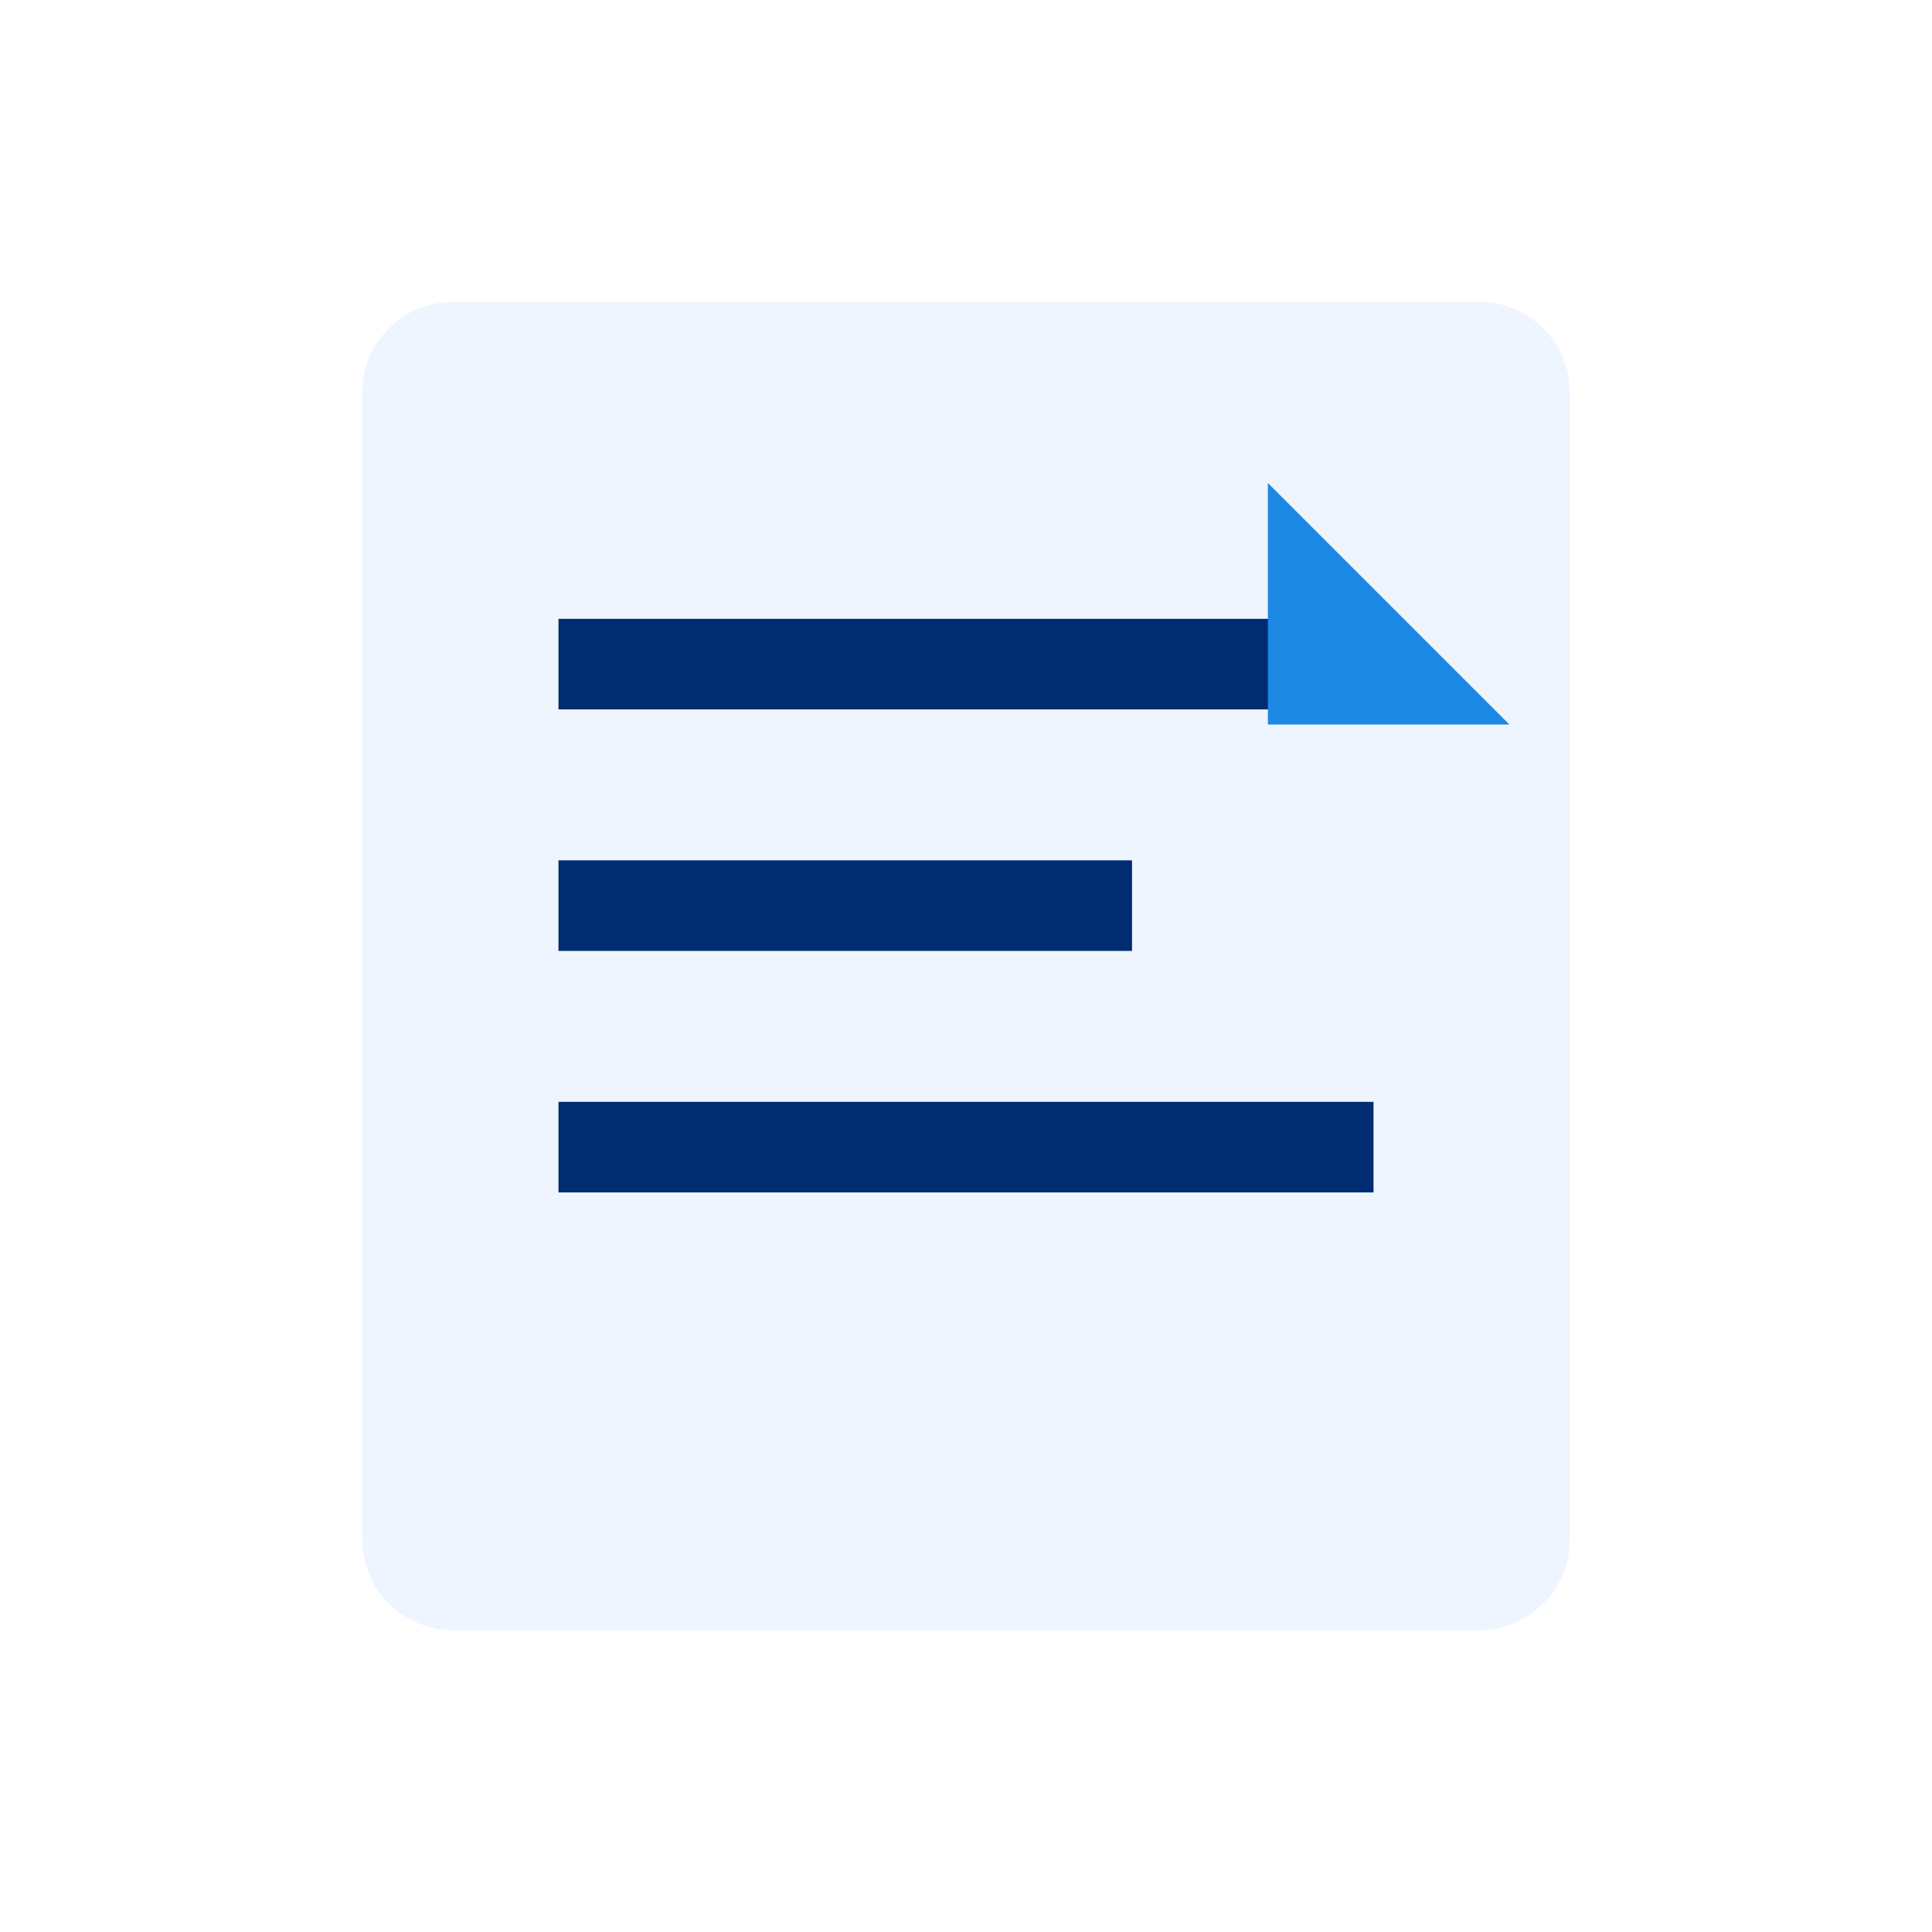
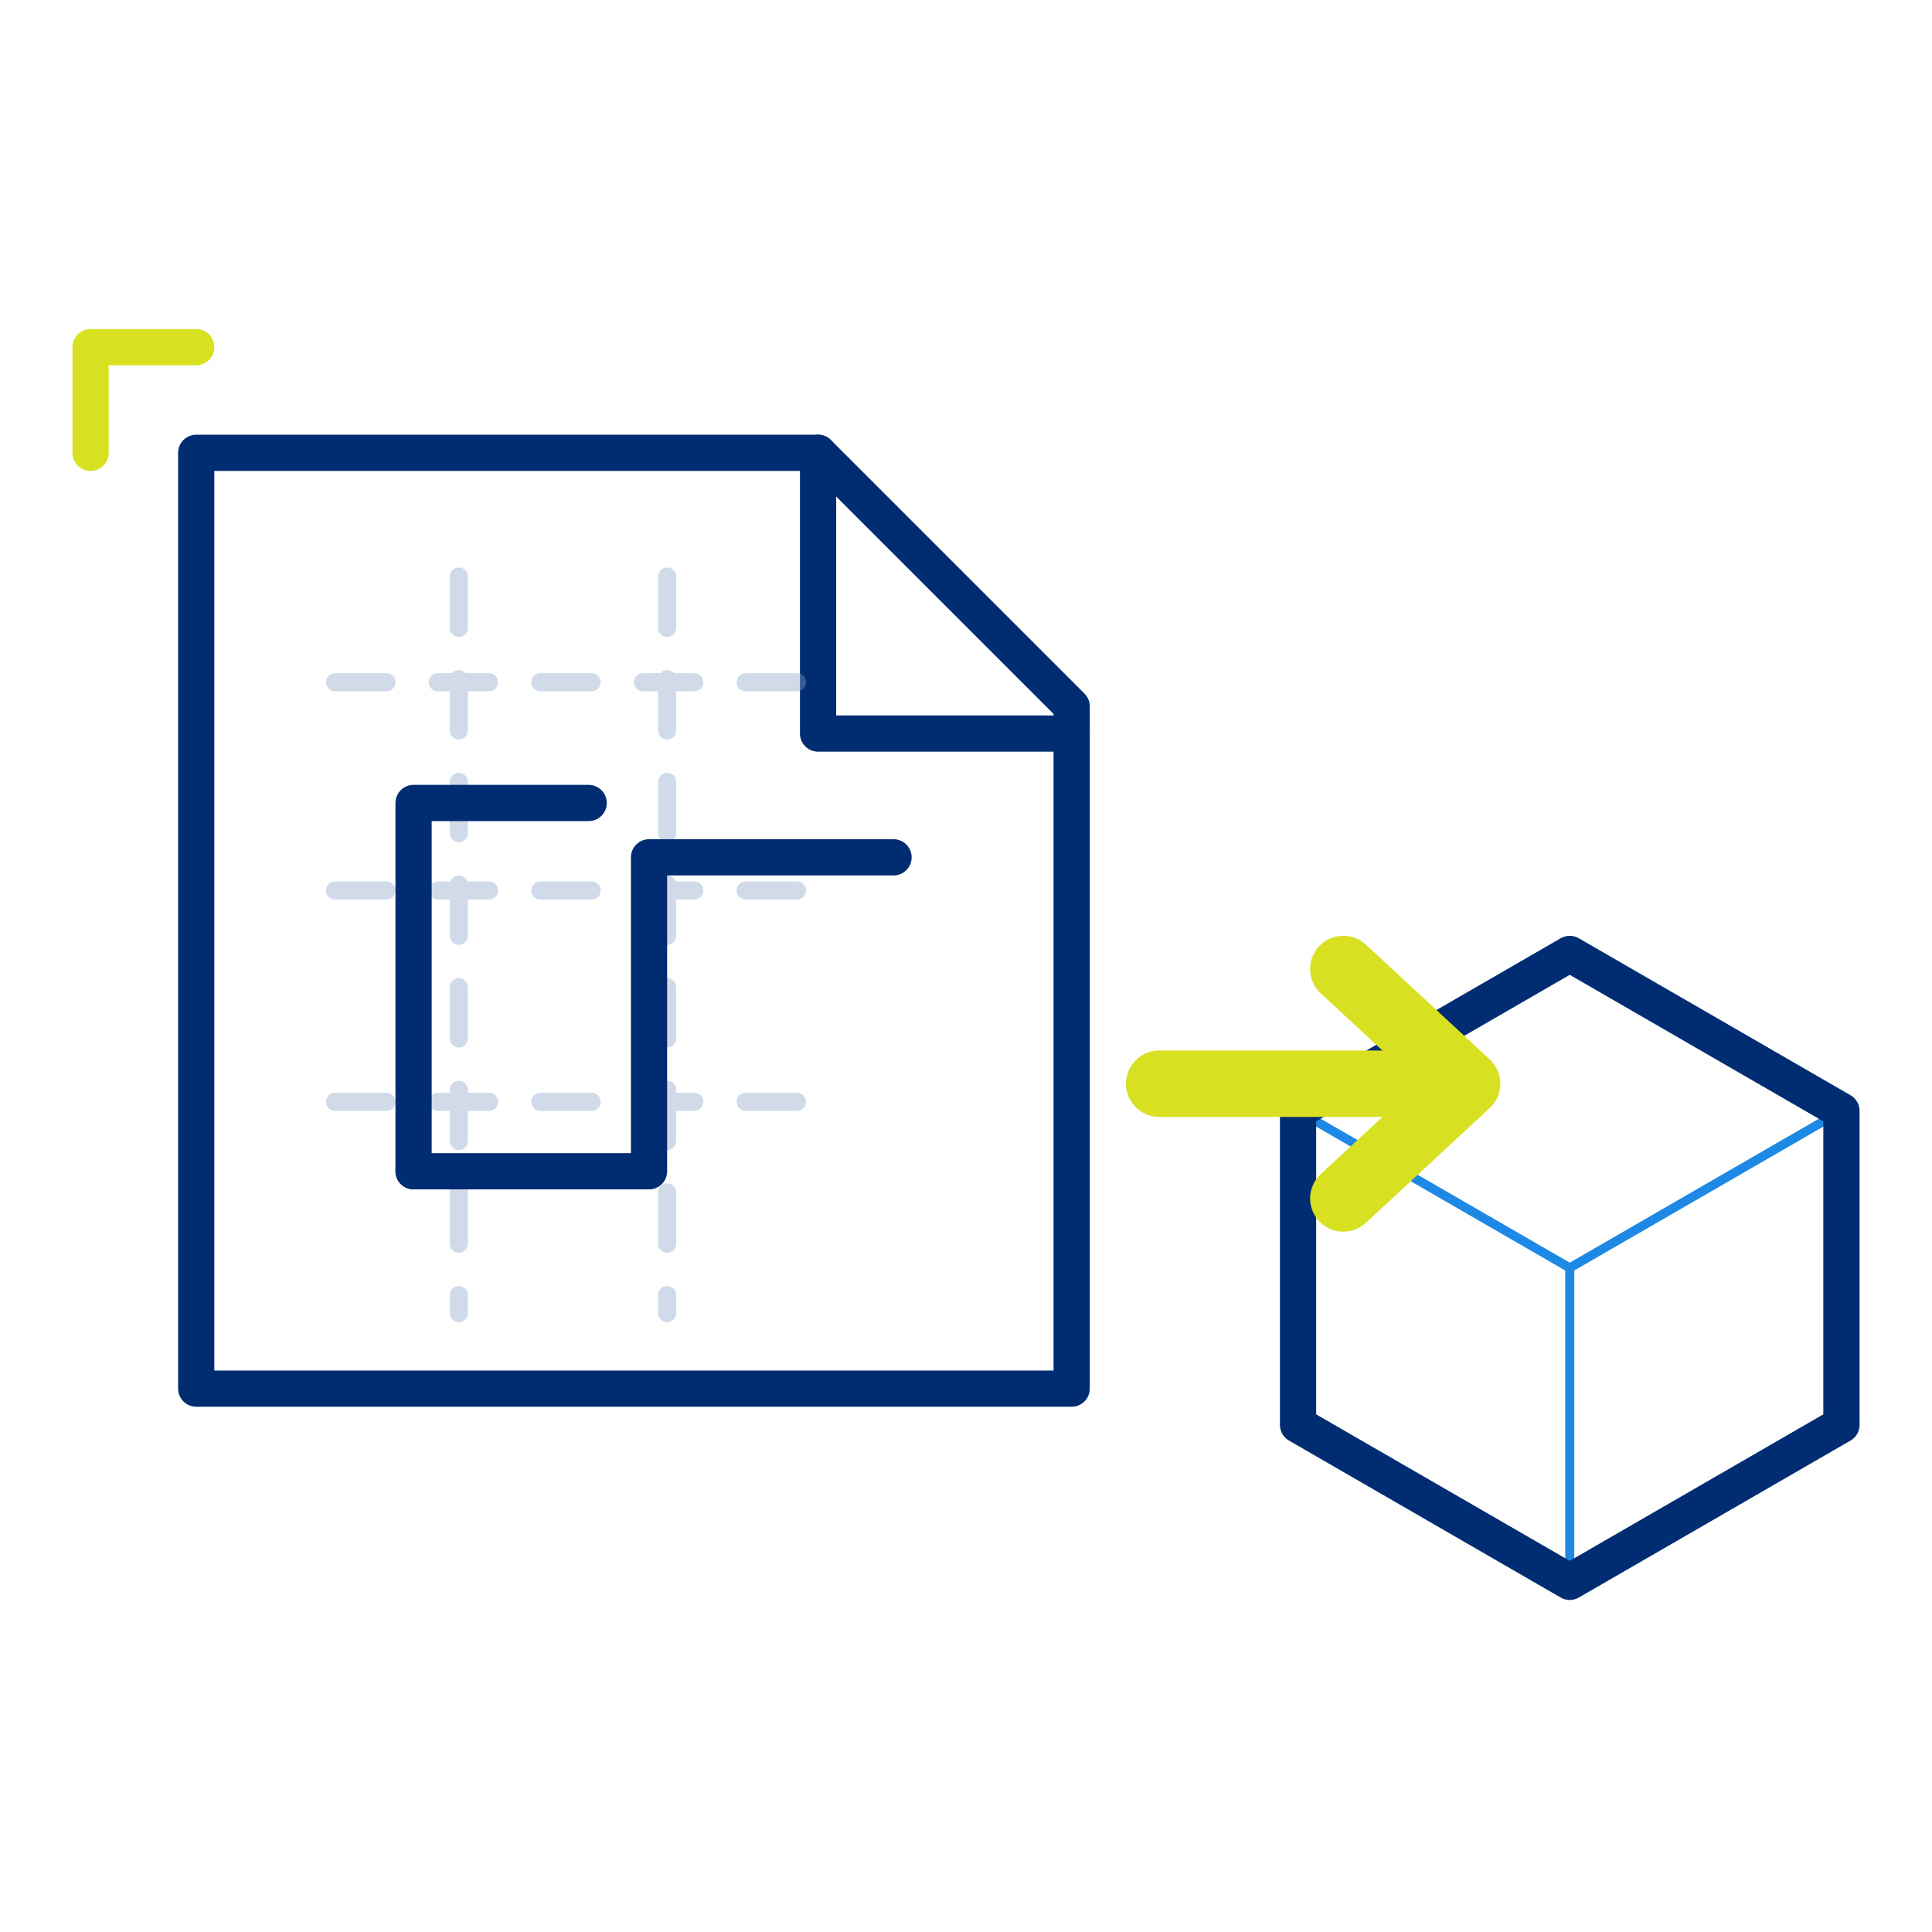
- <svg xmlns="http://www.w3.org/2000/svg" viewBox="0 0 64 64" role="img" aria-labelledby="title">
-   <rect x="12" y="10" width="40" height="44" rx="3" fill="#eef5ff" />
-   <path d="M20 22h24M20 30h16M20 38h24" stroke="#002d72" stroke-width="3" stroke-linecap="square" />
-   <path d="M42 16l8 8h-8V16Z" fill="#1e88e5" />
+ <svg xmlns="http://www.w3.org/2000/svg" id="Capa_1" version="1.1" viewBox="0 0 64 64">
+   <defs>
+     <style>
+       .st0 {
+         stroke: #1e88e5;
+         stroke-miterlimit: 10;
+         stroke-width: .3px;
+       }
+ 
+       .st0, .st1, .st2, .st3, .st4, .st5 {
+         fill: none;
+       }
+ 
+       .st1 {
+         stroke-width: 2.2px;
+       }
+ 
+       .st1, .st2, .st3, .st4, .st5 {
+         stroke-linecap: round;
+         stroke-linejoin: round;
+       }
+ 
+       .st1, .st4 {
+         stroke: #d8e022;
+       }
+ 
+       .st2 {
+         opacity: .4;
+         stroke: #8aa3c7;
+         stroke-dasharray: 1.7 1.7;
+         stroke-width: .6px;
+       }
+ 
+       .st2, .st3 {
+         isolation: isolate;
+       }
+ 
+       .st3 {
+         opacity: .3;
+       }
+ 
+       .st3, .st4, .st5 {
+         stroke-width: 1.2px;
+       }
+ 
+       .st3, .st5 {
+         stroke: #002d72;
+       }
+     </style>
+   </defs>
+   <path class="st0" d="M43,36.8l9,5.2,9-5.2M52,42v10.4" />
+   <path class="st5" d="M6.5,15h20.6l8.4,8.4v22.6H6.5V15Z" />
+   <path class="st5" d="M27.1,15v9.3h8.4" />
+   <path class="st2" d="M11.1,22.6h16.2M11.1,29.5h16.2M11.1,36.5h16.2M15.2,19.1v24.4M22.1,19.1v24.4" />
+   <path class="st5" d="M13.7,38.8h7.8v-10.4h8.1" />
+   <path class="st5" d="M13.7,38.8v-12.2h5.8" />
+   <path class="st5" d="M52,31.6l9,5.2v10.4l-9,5.2-9-5.2v-10.4l9-5.2Z" />
+   <path class="st3" d="M43,47.2l9,5.2,9-5.2" />
+   <path class="st4" d="M3,15v-3.5h3.5" />
+   <path class="st1" d="M38.4,35.9h9.6" />
+   <path class="st1" d="M44.5,32.1l4.1,3.8-4.1,3.8" />
</svg>
